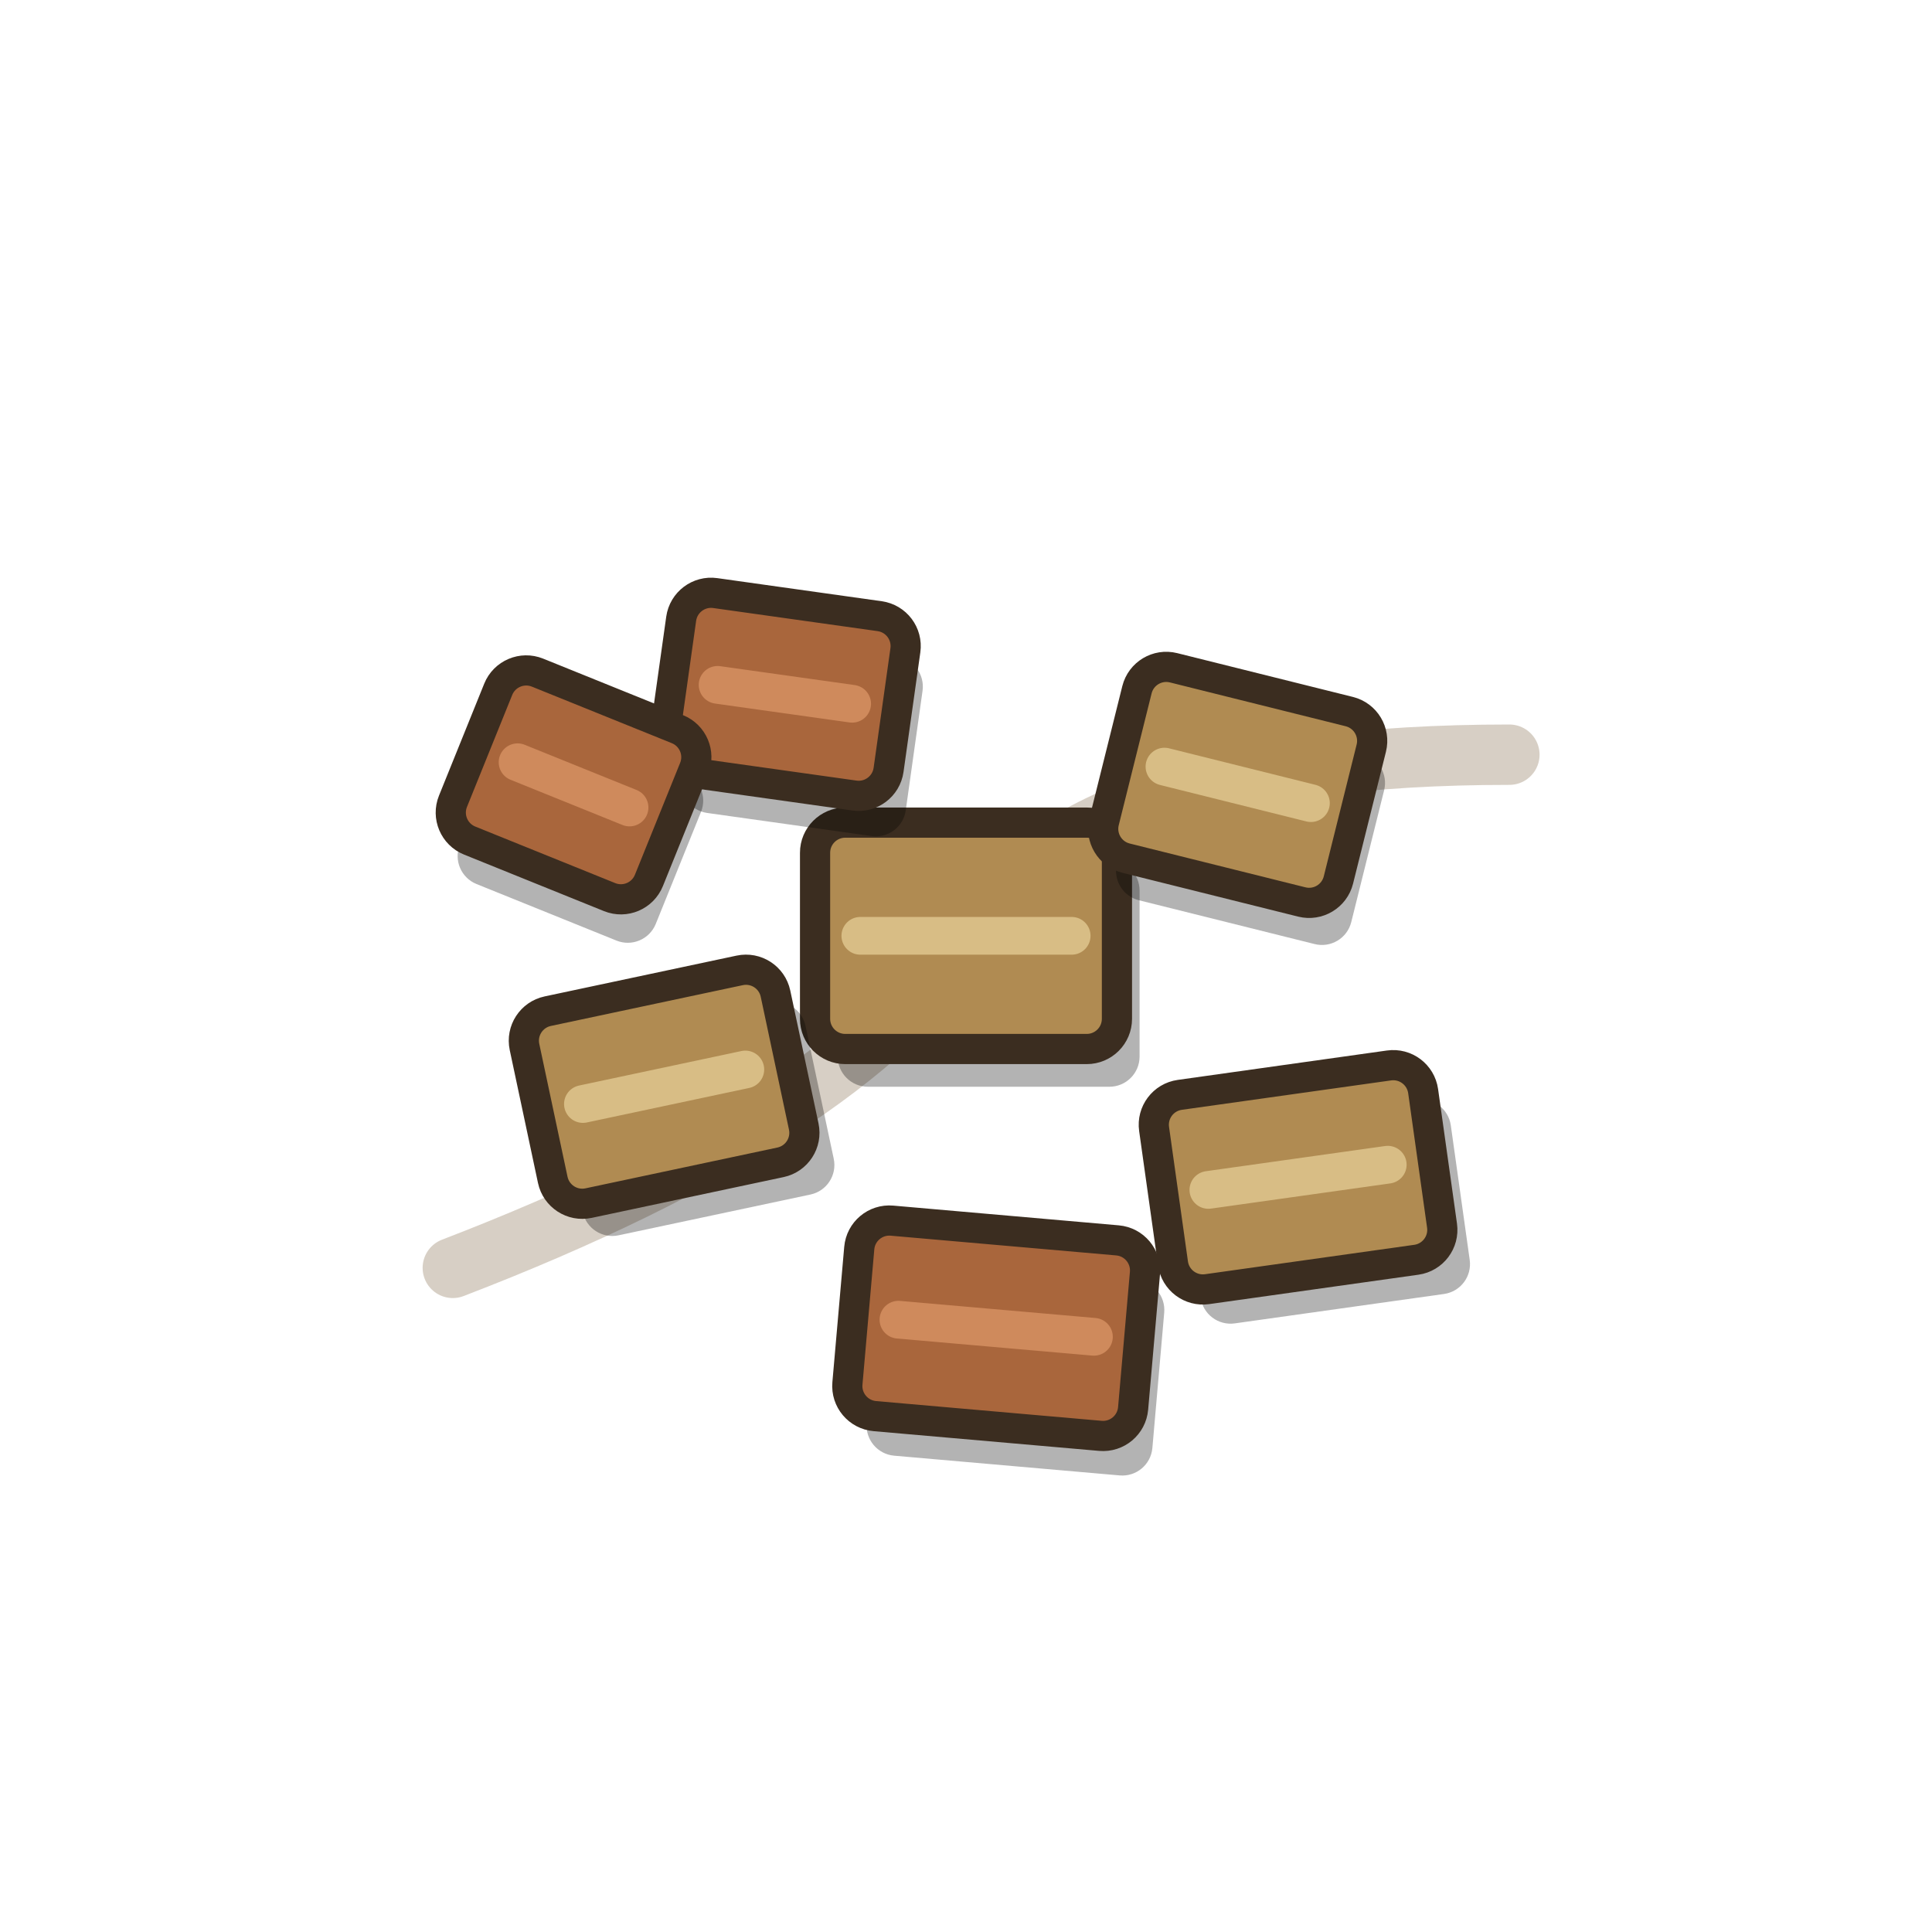
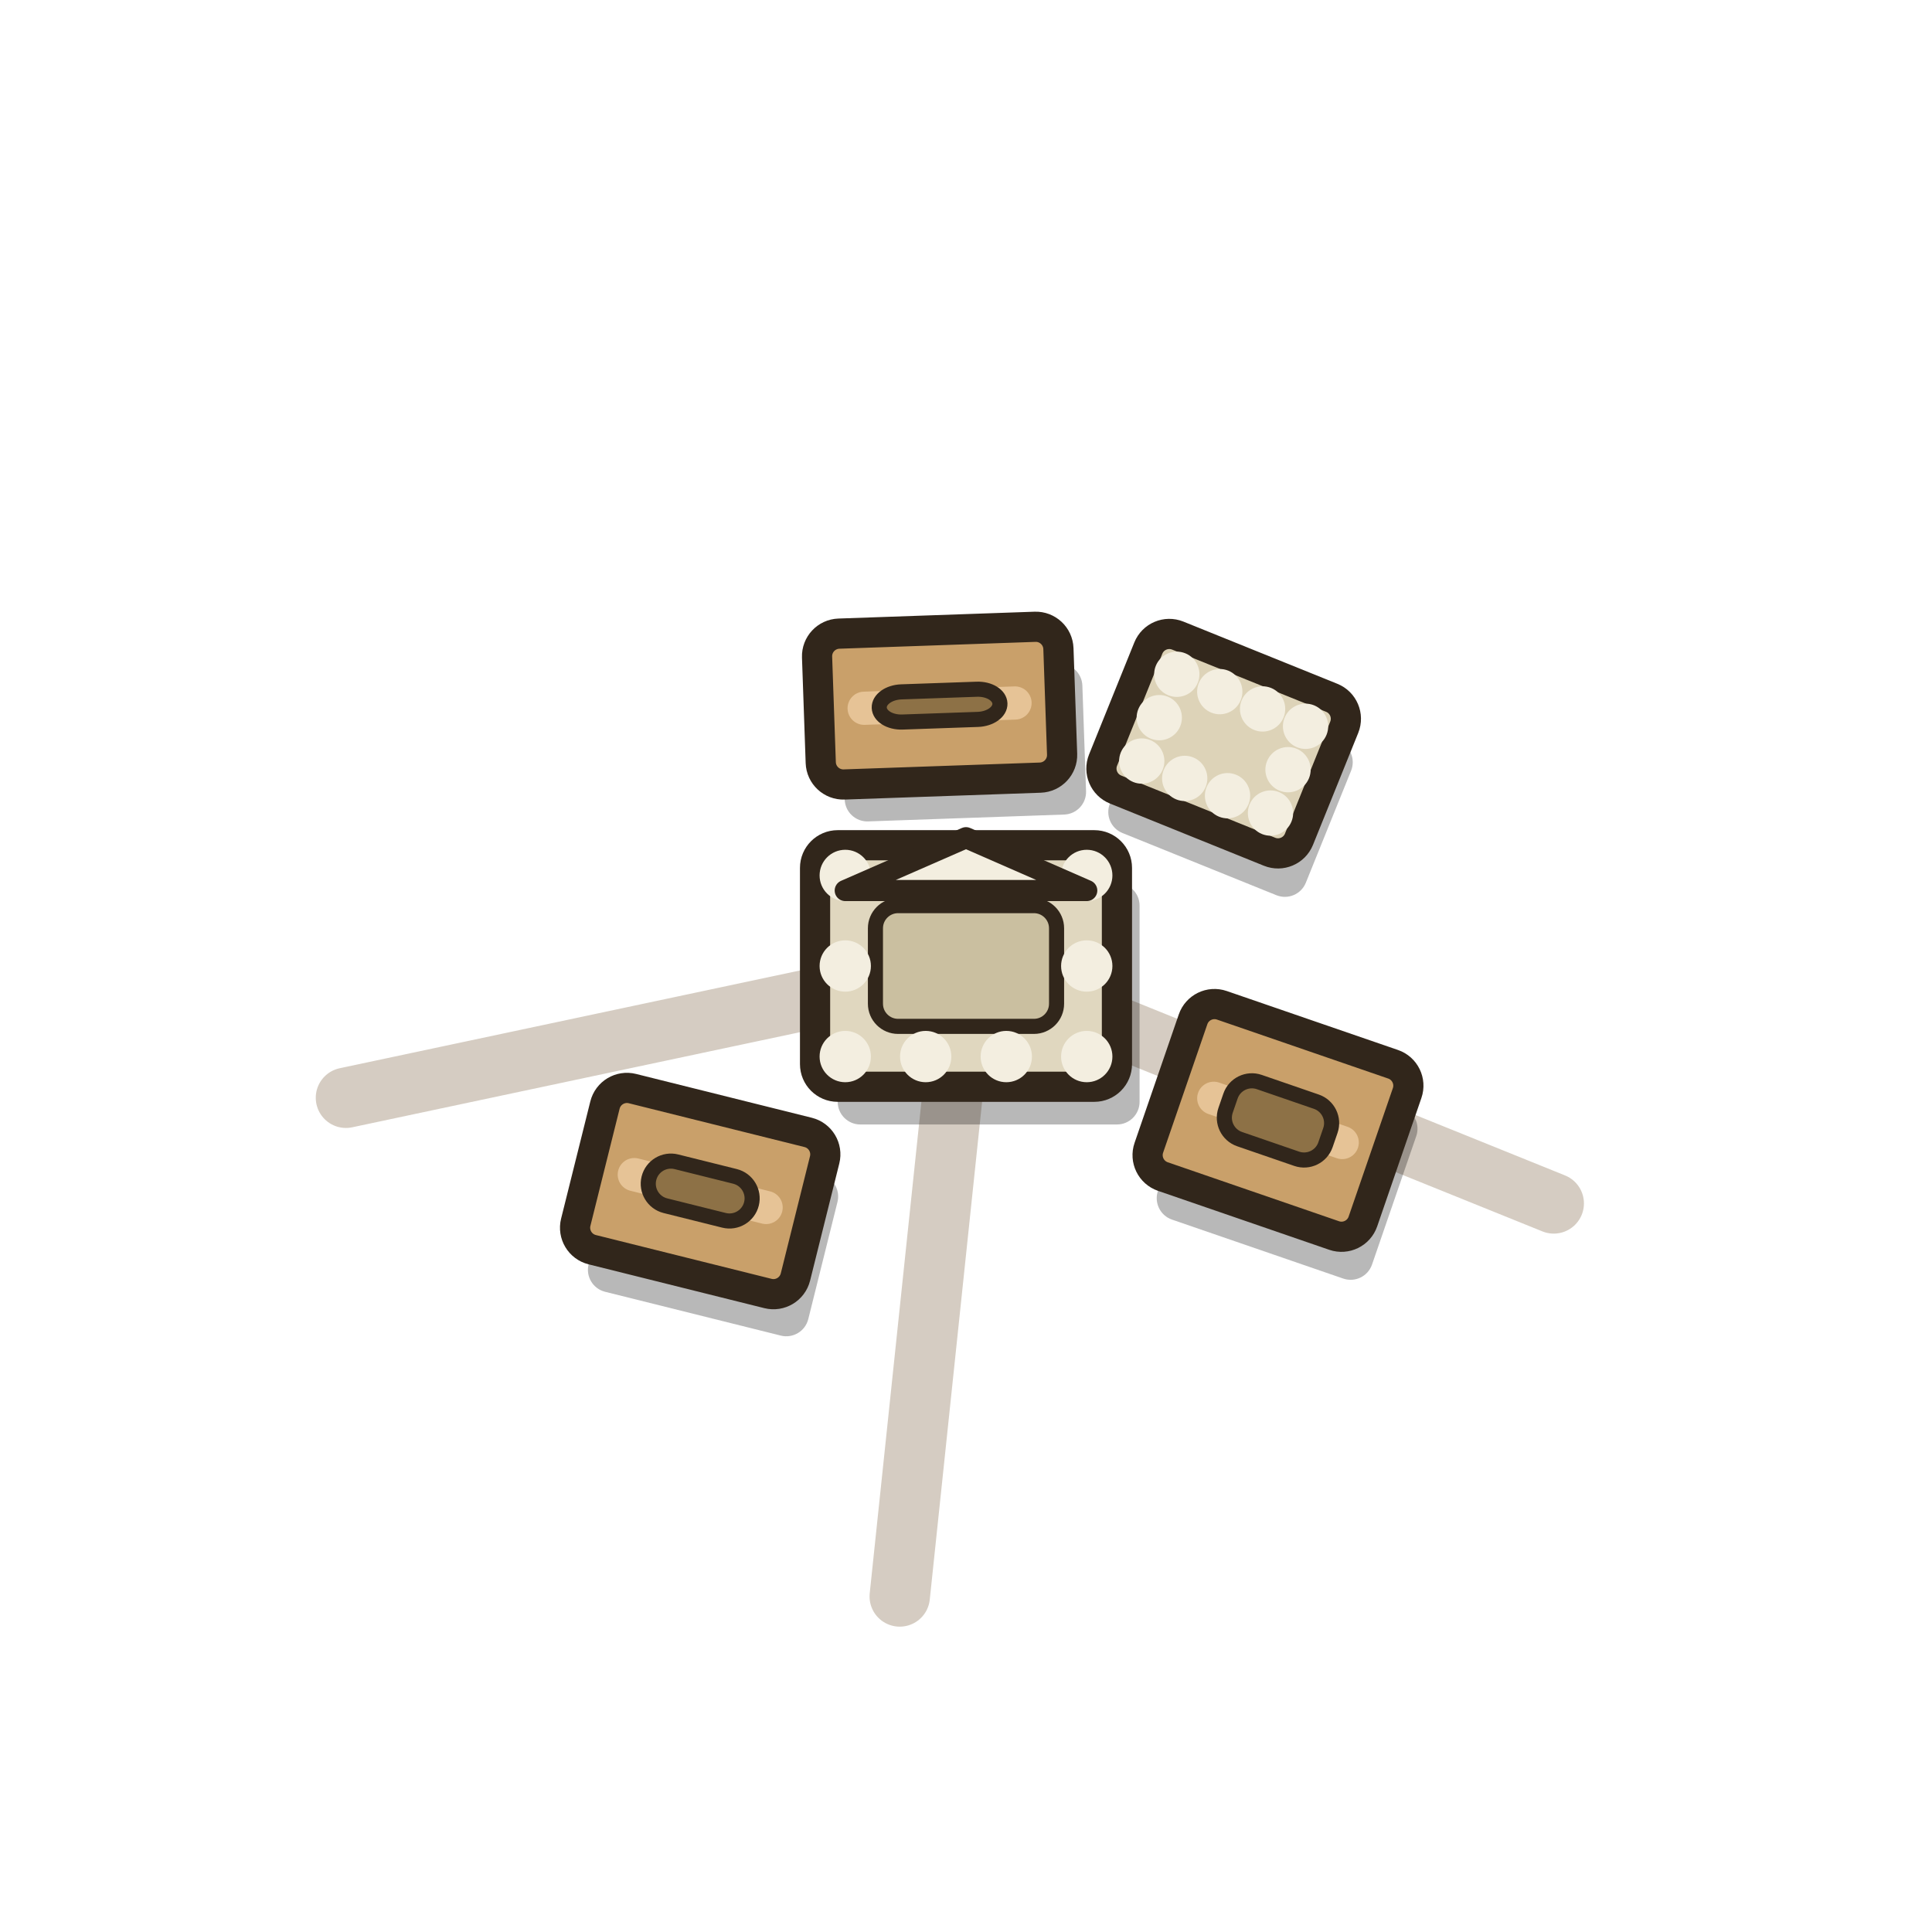
<svg xmlns="http://www.w3.org/2000/svg" viewBox="0 0 128 128" width="128" height="128">
-   <g stroke="#8a7355" stroke-width="4" stroke-linecap="round" fill="none" opacity="0.34">
-     <path d="M30 84 Q56 74 64 62 T100 50" />
-   </g>
+   <path d="M70.49 66.62L102.94 79.73M63.27 70.96L59.61 105.77M57.15 65.46L22.92 72.73" stroke="#8a7355" stroke-width="4" stroke-linecap="round" opacity="0.36" fill="none" />
  <g>
-     <g transform="rotate(0 64 62)">
-       <rect x="55.5" y="57" width="20" height="15" rx="2" fill="#000" opacity=".3" />
-       <rect x="54" y="54.5" width="20" height="15" rx="2" fill="#b08b52" stroke="#3b2d20" stroke-width="2" />
-       <path d="M57 62H71" stroke="#d8bd85" stroke-width="2.5" stroke-linecap="round" />
+     <g transform="rotate(0 64 64)">
+       <rect x="55.5" y="58.5" width="20" height="16" rx="1.5" fill="#000" opacity="0.28" />
+       <rect x="54" y="56" width="20" height="16" rx="1.5" fill="#e0d7bf" stroke="#31261b" stroke-width="2" />
+       <rect x="58" y="60" width="12" height="8" rx="1.5" fill="#cabfa0" stroke="#31261b" stroke-width="1" />
+       <circle cx="56" cy="58" r="1.7" fill="#f3eee0" />
+       <circle cx="56" cy="70" r="1.7" fill="#f3eee0" />
+       <circle cx="61.33" cy="58" r="1.7" fill="#f3eee0" />
+       <circle cx="61.33" cy="70" r="1.7" fill="#f3eee0" />
+       <circle cx="66.67" cy="58" r="1.7" fill="#f3eee0" />
+       <circle cx="66.67" cy="70" r="1.7" fill="#f3eee0" />
+       <circle cx="72" cy="58" r="1.7" fill="#f3eee0" />
+       <circle cx="72" cy="70" r="1.7" fill="#f3eee0" />
+       <circle cx="56" cy="64" r="1.7" fill="#f3eee0" />
+       <circle cx="72" cy="64" r="1.7" fill="#f3eee0" />
+       <path d="M56 59L64 55.5L72 59Z" fill="#f3eee0" stroke="#31261b" stroke-width="1.4" stroke-linejoin="round" />
    </g>
-     <g transform="rotate(-12 44 72)">
-       <rect x="37" y="68" width="17" height="13" rx="2" fill="#000" opacity=".3" />
-       <rect x="35.5" y="65.5" width="17" height="13" rx="2" fill="#b08b52" stroke="#3b2d20" stroke-width="2" />
-       <path d="M38.5 72H49.5" stroke="#d8bd85" stroke-width="2.5" stroke-linecap="round" />
+     <g transform="rotate(19 84.67 74.23)">
+       <rect x="78.67" y="70.73" width="15" height="12" rx="1.5" fill="#000" opacity="0.28" />
+       <rect x="77.17" y="68.23" width="15" height="12" rx="1.5" fill="#c9a06a" stroke="#31261b" stroke-width="2" />
+       <path d="M80.17 74.23H89.17" stroke="#e6c396" stroke-width="2.2" stroke-linecap="round" fill="none" />
+       <rect x="81.17" y="72.23" width="7" height="4" rx="1.5" fill="#8d7146" stroke="#31261b" stroke-width="1" />
    </g>
-     <g transform="rotate(14 82 52)">
-       <rect x="75.5" y="48" width="16" height="13" rx="2" fill="#000" opacity=".3" />
-       <rect x="74" y="45.5" width="16" height="13" rx="2" fill="#b08b52" stroke="#3b2d20" stroke-width="2" />
-       <path d="M77 52H87" stroke="#d8bd85" stroke-width="2.5" stroke-linecap="round" />
+     <g transform="rotate(22 81.07 49.27)">
+       <rect x="75.57" y="46.27" width="14" height="11" rx="1.5" fill="#000" opacity="0.28" />
+       <rect x="74.07" y="43.77" width="14" height="11" rx="1.5" fill="#ddd3b8" stroke="#31261b" stroke-width="2" />
+       <circle cx="76.47" cy="46.17" r="1.5" fill="#f3eee0" />
+       <circle cx="76.47" cy="52.37" r="1.5" fill="#f3eee0" />
+       <circle cx="79.54" cy="46.17" r="1.5" fill="#f3eee0" />
+       <circle cx="79.54" cy="52.37" r="1.5" fill="#f3eee0" />
+       <circle cx="82.6" cy="46.17" r="1.5" fill="#f3eee0" />
+       <circle cx="82.6" cy="52.37" r="1.5" fill="#f3eee0" />
+       <circle cx="85.67" cy="46.17" r="1.5" fill="#f3eee0" />
+       <circle cx="85.67" cy="52.37" r="1.5" fill="#f3eee0" />
+       <circle cx="76.47" cy="49.27" r="1.5" fill="#f3eee0" />
+       <circle cx="85.67" cy="49.27" r="1.5" fill="#f3eee0" />
    </g>
-     <g transform="rotate(8 52 46)">
-       <rect x="46" y="42.5" width="15" height="12" rx="2" fill="#000" opacity=".3" />
-       <rect x="44.5" y="40" width="15" height="12" rx="2" fill="#a9663c" stroke="#3b2d20" stroke-width="2" />
-       <path d="M47.5 46H56.5" stroke="#cf8a5c" stroke-width="2.5" stroke-linecap="round" />
+     <g transform="rotate(14 46.39 78.91)">
+       <rect x="40.39" y="75.91" width="15" height="11" rx="1.5" fill="#000" opacity="0.28" />
+       <rect x="38.89" y="73.41" width="15" height="11" rx="1.5" fill="#c9a06a" stroke="#31261b" stroke-width="2" />
+       <path d="M41.89 78.91H50.89" stroke="#e6c396" stroke-width="2.2" stroke-linecap="round" fill="none" />
+       <rect x="42.89" y="77.41" width="7" height="3" rx="1.5" fill="#8d7146" stroke="#31261b" stroke-width="1" />
    </g>
-     <g transform="rotate(-8 86 78)">
-       <rect x="78.5" y="74" width="18" height="13" rx="2" fill="#000" opacity=".3" />
-       <rect x="77" y="71.5" width="18" height="13" rx="2" fill="#b08b52" stroke="#3b2d20" stroke-width="2" />
-       <path d="M80 78H92" stroke="#d8bd85" stroke-width="2.5" stroke-linecap="round" />
-     </g>
-     <g transform="rotate(22 38 52)">
-       <rect x="32.5" y="48.5" width="14" height="12" rx="2" fill="#000" opacity=".3" />
-       <rect x="31" y="46" width="14" height="12" rx="2" fill="#a9663c" stroke="#3b2d20" stroke-width="2" />
-       <path d="M34 52H42" stroke="#cf8a5c" stroke-width="2.5" stroke-linecap="round" />
-     </g>
-     <g transform="rotate(5 66 88)">
-       <rect x="58" y="84" width="19" height="13" rx="2" fill="#000" opacity=".3" />
-       <rect x="56.5" y="81.5" width="19" height="13" rx="2" fill="#a9663c" stroke="#3b2d20" stroke-width="2" />
-       <path d="M59.5 88H72.5" stroke="#cf8a5c" stroke-width="2.5" stroke-linecap="round" />
+     <g transform="rotate(-2 62.25 46.75)">
+       <rect x="55.75" y="44.25" width="16" height="10" rx="1.5" fill="#000" opacity="0.28" />
+       <rect x="54.25" y="41.75" width="16" height="10" rx="1.5" fill="#c9a06a" stroke="#31261b" stroke-width="2" />
+       <path d="M57.25 46.75H67.25" stroke="#e6c396" stroke-width="2.2" stroke-linecap="round" fill="none" />
+       <rect x="58.25" y="45.75" width="8" height="2" rx="1.5" fill="#8d7146" stroke="#31261b" stroke-width="1" />
    </g>
  </g>
</svg>
